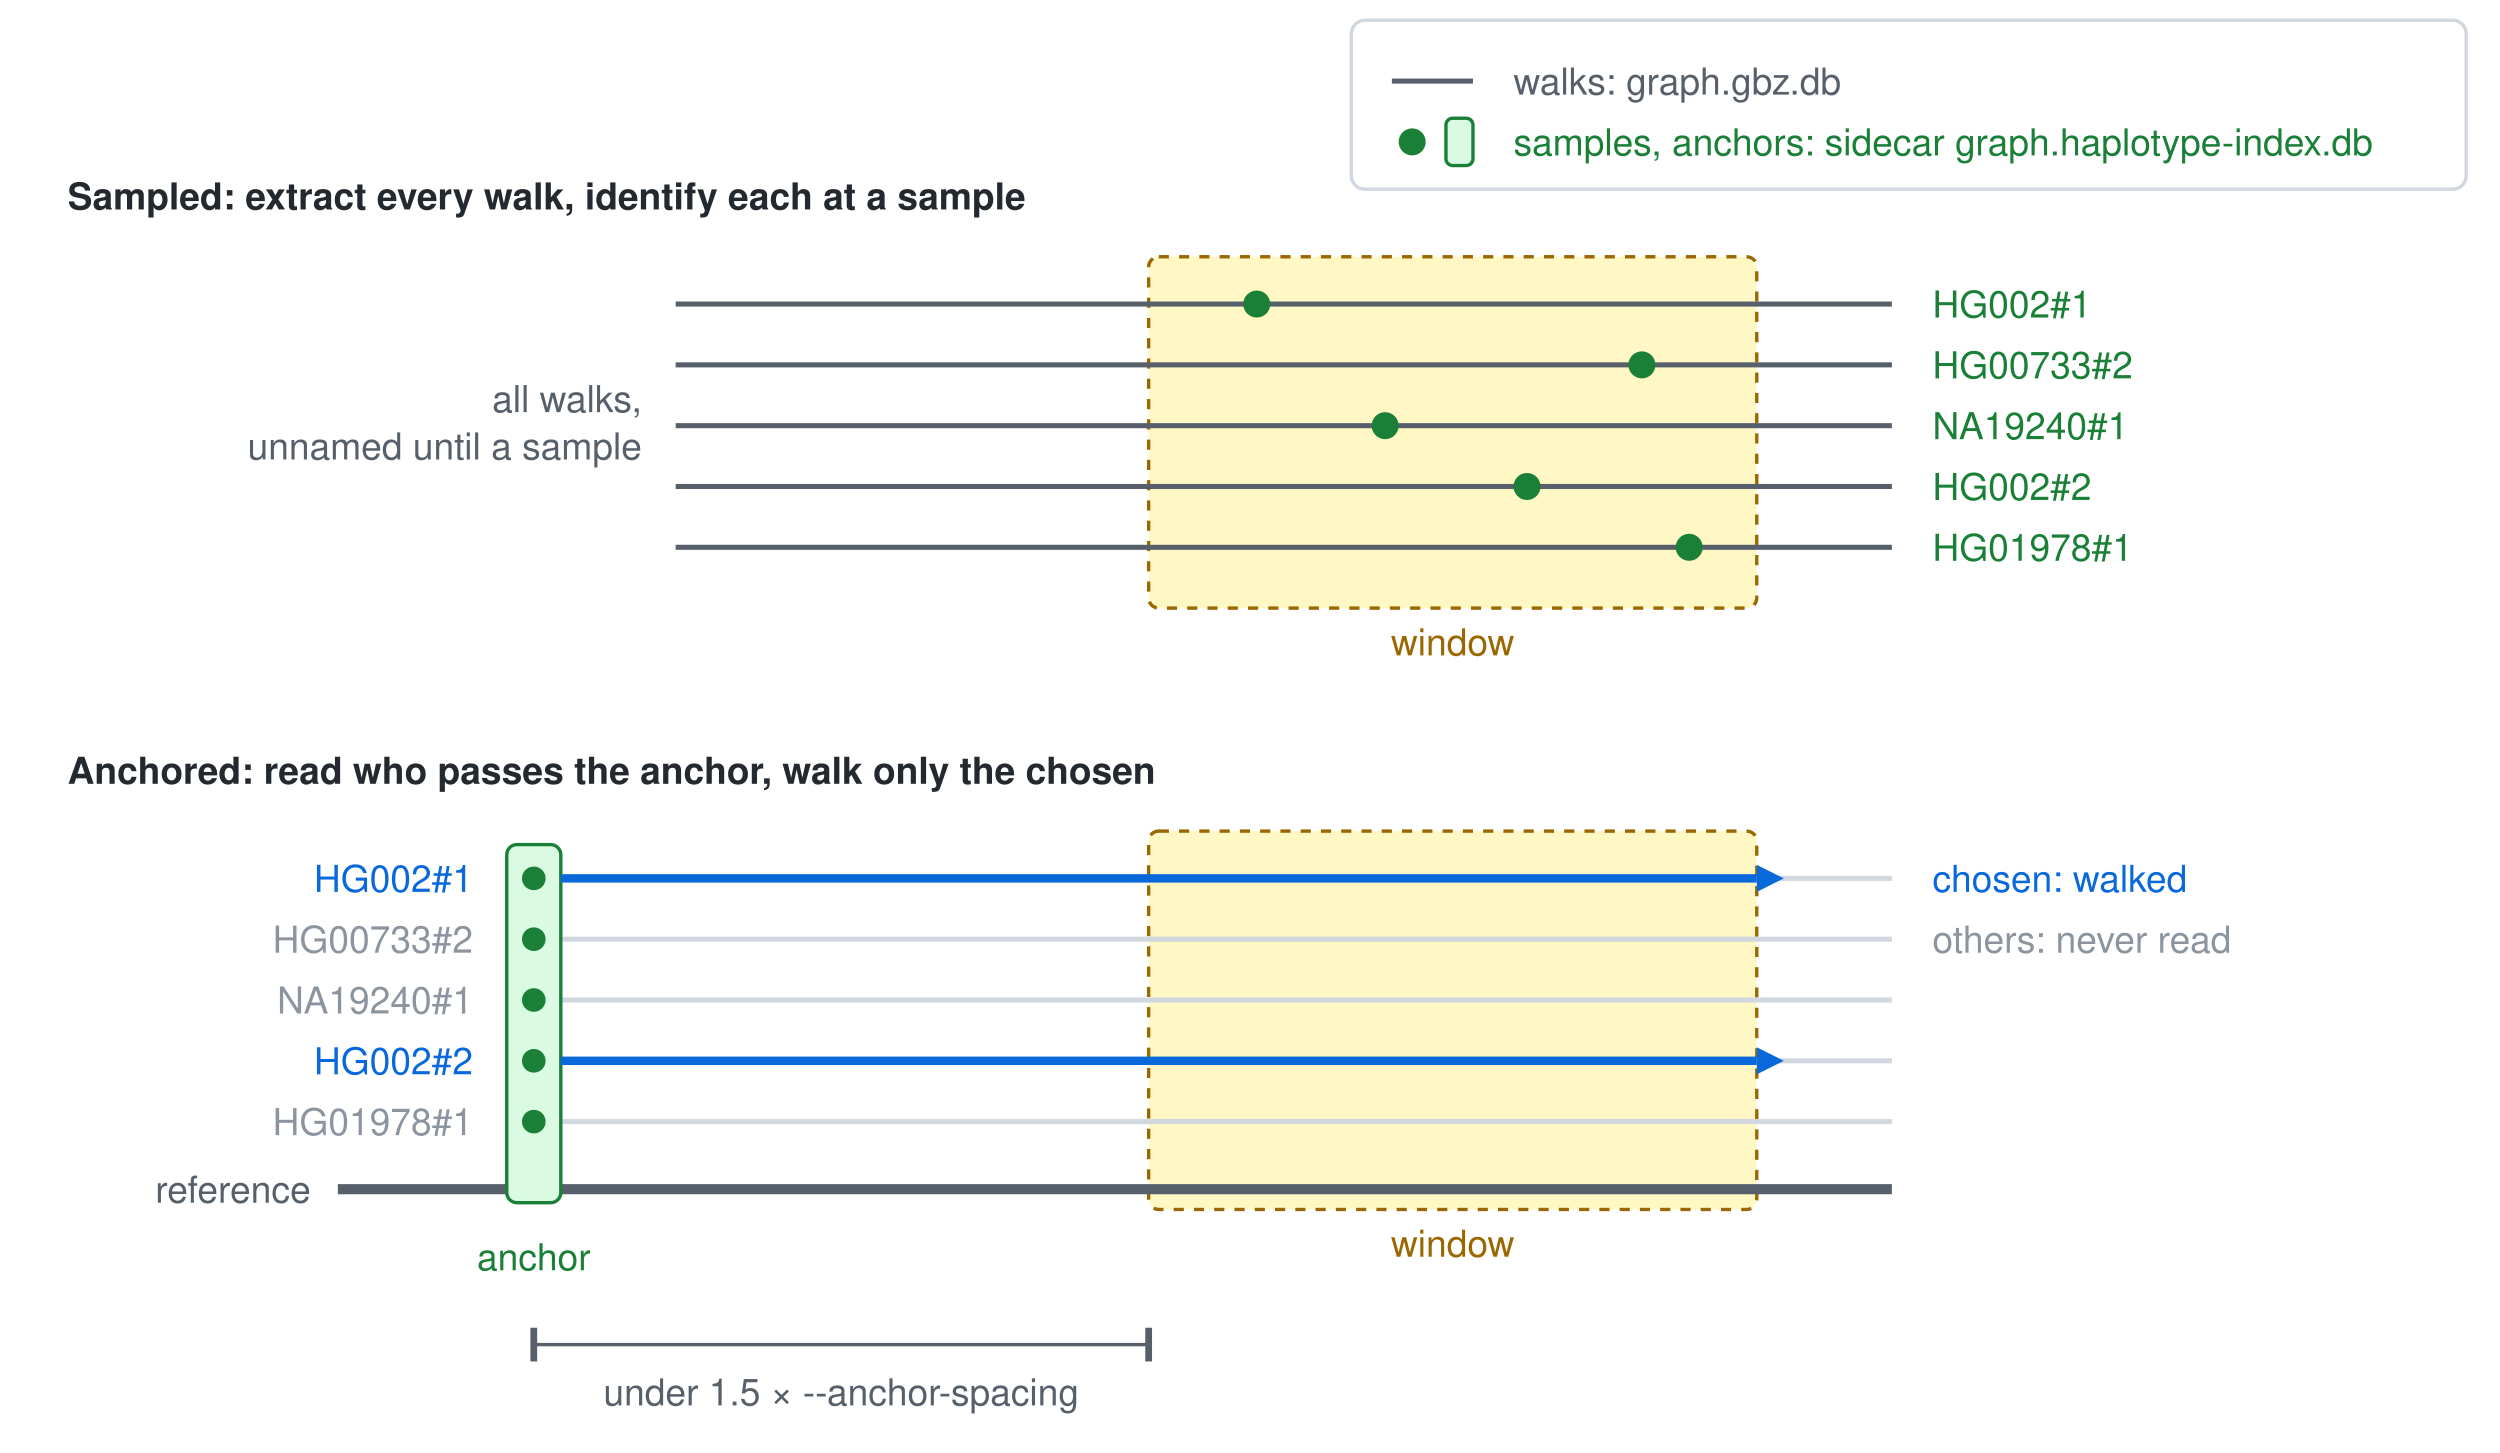
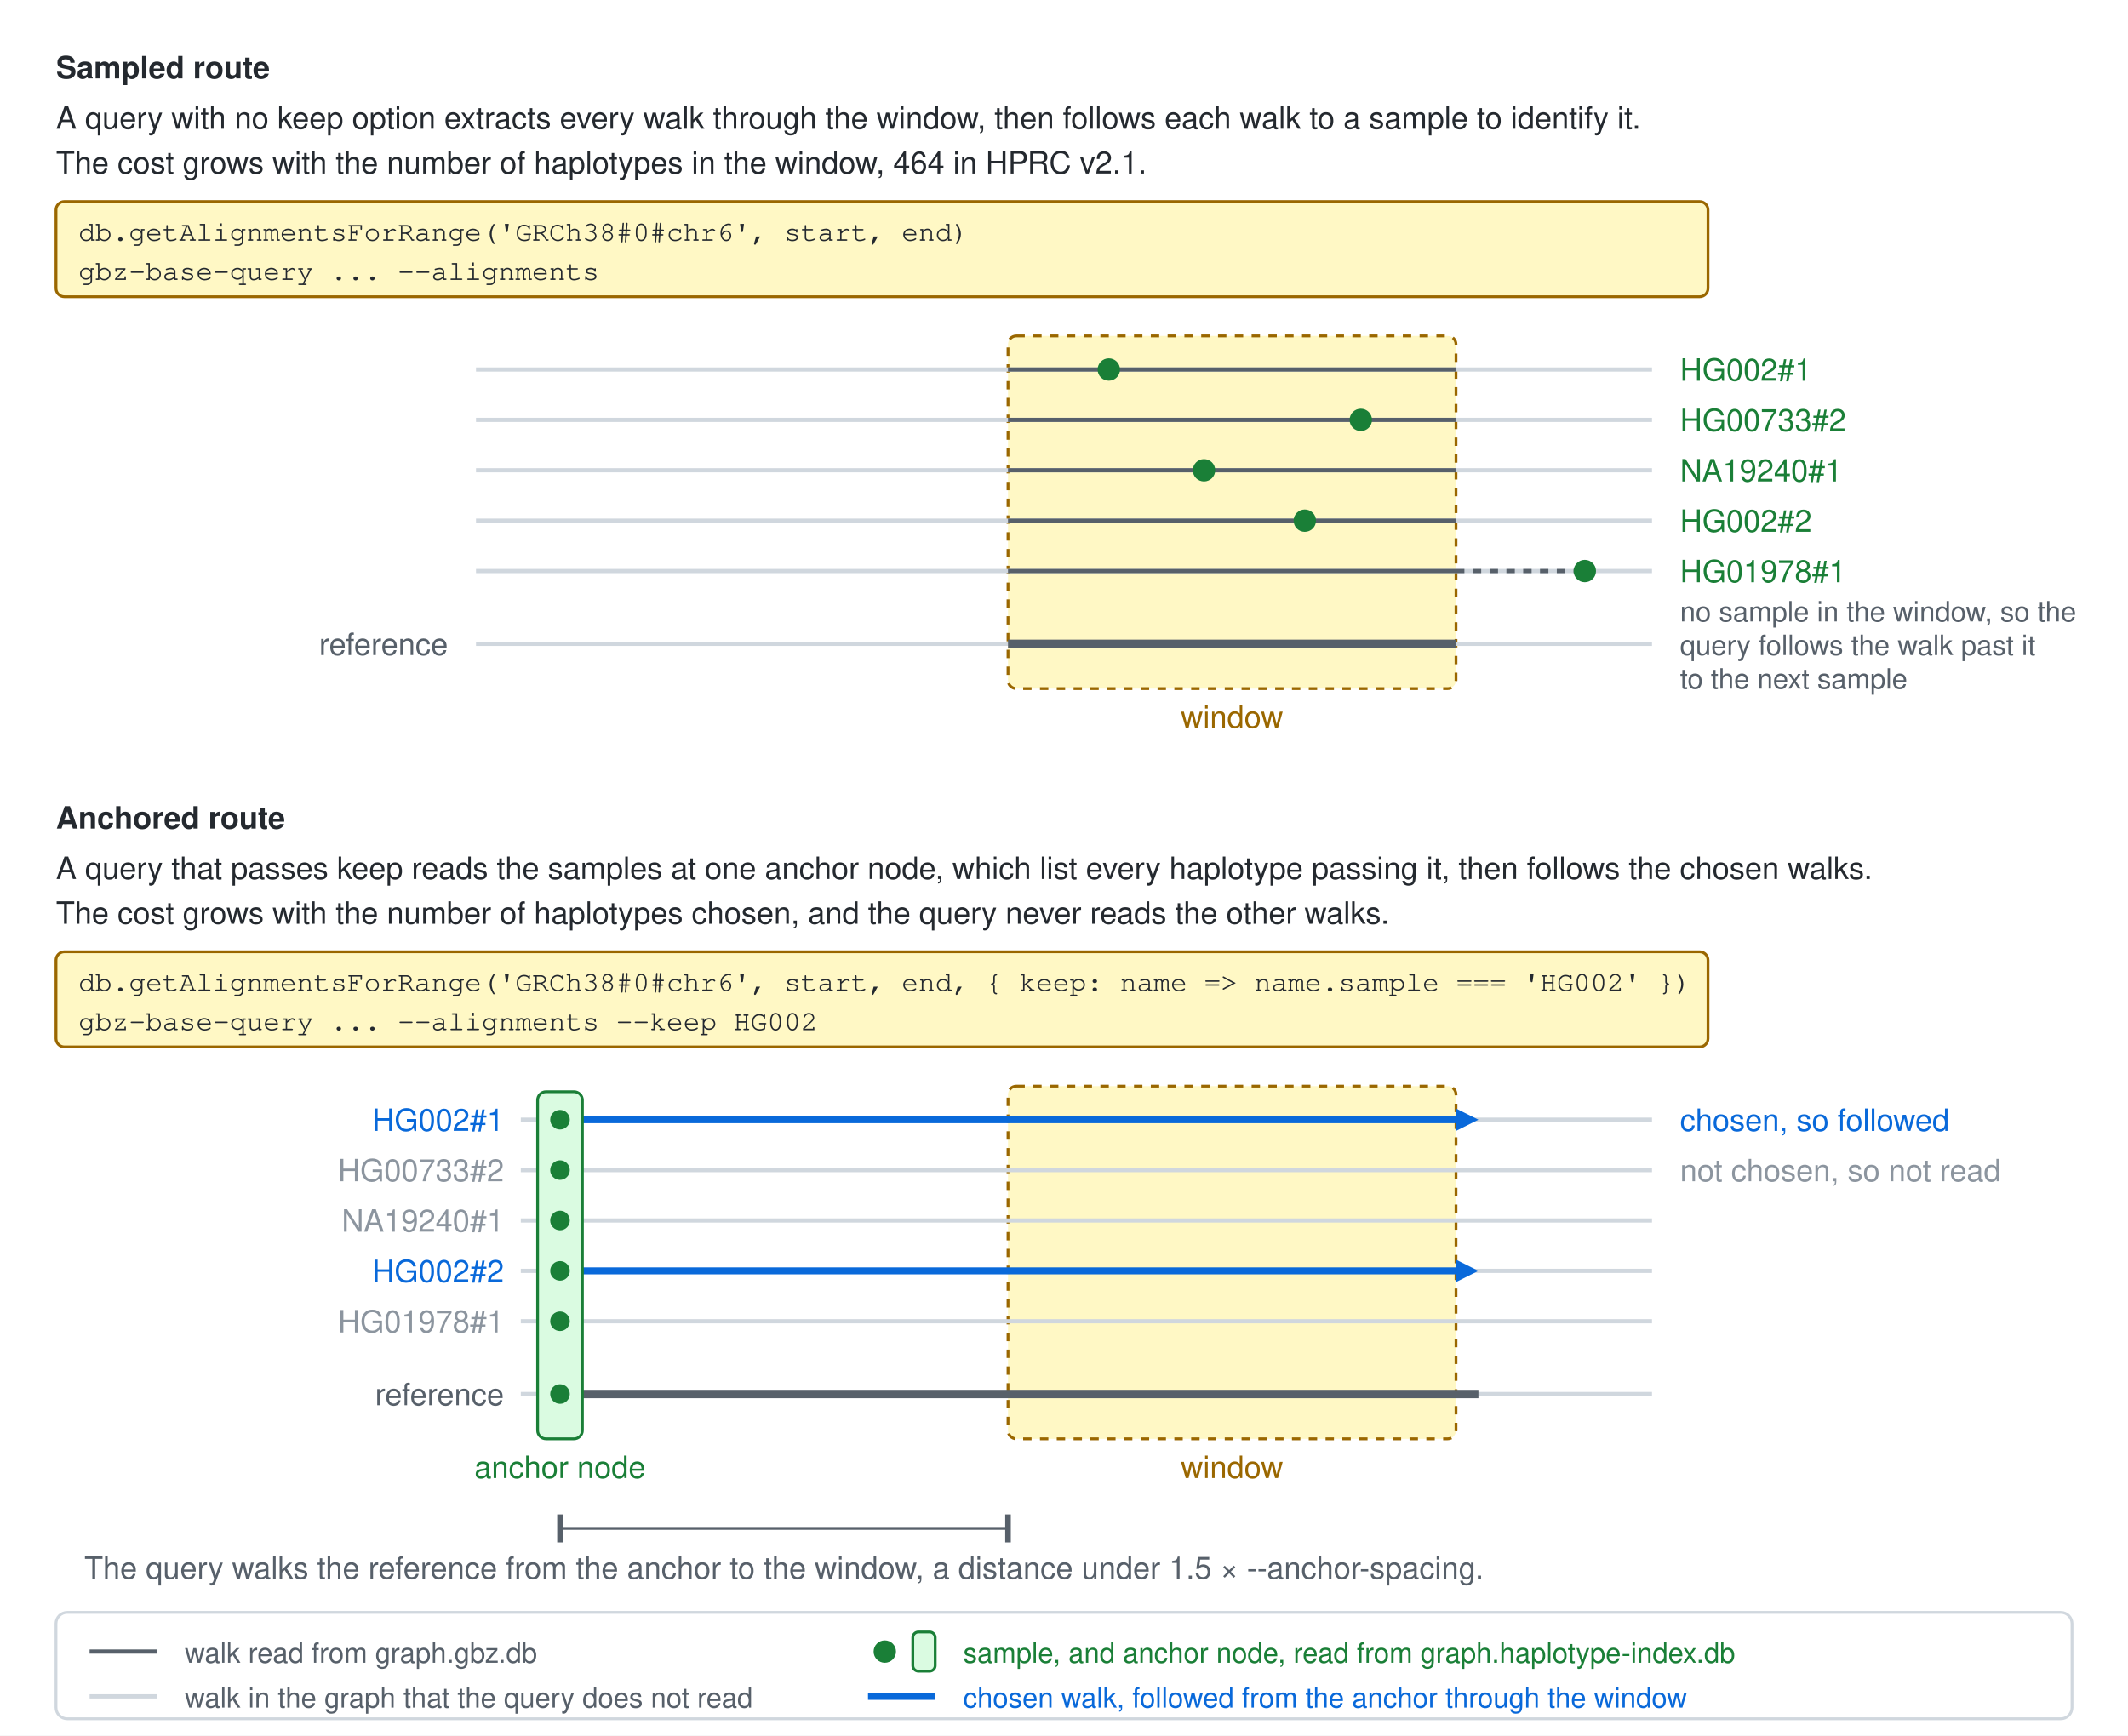
- <svg xmlns="http://www.w3.org/2000/svg" viewBox="0 0 740 430" font-family="Helvetica, Arial, sans-serif" font-size="11">
+ <svg xmlns="http://www.w3.org/2000/svg" viewBox="0 0 760 620" font-family="Helvetica, Arial, sans-serif" font-size="11">
  <defs>
    <marker id="t" viewBox="0 0 2 10" refX="1" refY="5" markerWidth="2" markerHeight="10" orient="auto">
      <rect width="2" height="10" fill="#57606a" />
    </marker>
  </defs>
  <rect width="100%" height="100%" fill="#ffffff" />
-   <rect x="400" y="6" width="330" height="50" fill="#ffffff" stroke="#d0d7de" rx="4" />
-   <line x1="412" y1="24" x2="436" y2="24" stroke="#57606a" stroke-width="1.5" />
-   <text x="448" y="28" fill="#57606a">walks: graph.gbz.db</text>
-   <circle cx="418" cy="42" r="4" fill="#1a7f37" />
-   <rect x="428" y="35" width="8" height="14" fill="#dafbe1" stroke="#1a7f37" rx="2" />
-   <text x="448" y="46" fill="#1a7f37">samples, anchors: sidecar graph.haplotype-index.db</text>
-   <text x="20" y="62" fill="#24292f" font-weight="bold">Sampled: extract every walk, identify each at a sample</text>
-   <rect x="340" y="76" width="180" height="104" fill="#fff8c5" stroke="#9a6700" stroke-dasharray="3 3" rx="3" />
-   <text x="430" y="194" text-anchor="middle" fill="#9a6700">window</text>
-   <line x1="200" y1="90" x2="560" y2="90" stroke="#57606a" stroke-width="1.5" />
-   <line x1="200" y1="108" x2="560" y2="108" stroke="#57606a" stroke-width="1.5" />
-   <line x1="200" y1="126" x2="560" y2="126" stroke="#57606a" stroke-width="1.5" />
-   <line x1="200" y1="144" x2="560" y2="144" stroke="#57606a" stroke-width="1.5" />
-   <line x1="200" y1="162" x2="560" y2="162" stroke="#57606a" stroke-width="1.5" />
-   <circle cx="372" cy="90" r="4" fill="#1a7f37" />
-   <circle cx="486" cy="108" r="4" fill="#1a7f37" />
-   <circle cx="410" cy="126" r="4" fill="#1a7f37" />
-   <circle cx="452" cy="144" r="4" fill="#1a7f37" />
-   <circle cx="500" cy="162" r="4" fill="#1a7f37" />
-   <text x="572" y="94" fill="#1a7f37">HG002#1</text>
-   <text x="572" y="112" fill="#1a7f37">HG00733#2</text>
-   <text x="572" y="130" fill="#1a7f37">NA19240#1</text>
-   <text x="572" y="148" fill="#1a7f37">HG002#2</text>
-   <text x="572" y="166" fill="#1a7f37">HG01978#1</text>
-   <text x="190" y="122" fill="#57606a" text-anchor="end">all walks,</text>
-   <text x="190" y="136" fill="#57606a" text-anchor="end">unnamed until a sample</text>
-   <text x="20" y="232" fill="#24292f" font-weight="bold">Anchored: read who passes the anchor, walk only the chosen</text>
-   <rect x="340" y="246" width="180" height="112" fill="#fff8c5" stroke="#9a6700" stroke-dasharray="3 3" rx="3" />
-   <text x="430" y="372" text-anchor="middle" fill="#9a6700">window</text>
-   <line x1="166" y1="260" x2="560" y2="260" stroke="#d0d7de" stroke-width="1.5" />
-   <line x1="166" y1="278" x2="560" y2="278" stroke="#d0d7de" stroke-width="1.5" />
-   <line x1="166" y1="296" x2="560" y2="296" stroke="#d0d7de" stroke-width="1.5" />
-   <line x1="166" y1="314" x2="560" y2="314" stroke="#d0d7de" stroke-width="1.5" />
-   <line x1="166" y1="332" x2="560" y2="332" stroke="#d0d7de" stroke-width="1.5" />
-   <line x1="100" y1="352" x2="560" y2="352" stroke="#57606a" stroke-width="3" />
-   <text x="92" y="356" fill="#57606a" text-anchor="end">reference</text>
-   <rect x="150" y="250" width="16" height="106" fill="#dafbe1" stroke="#1a7f37" rx="3" />
-   <circle cx="158" cy="260" r="3.5" fill="#1a7f37" />
-   <circle cx="158" cy="278" r="3.5" fill="#1a7f37" />
-   <circle cx="158" cy="296" r="3.5" fill="#1a7f37" />
-   <circle cx="158" cy="314" r="3.5" fill="#1a7f37" />
-   <circle cx="158" cy="332" r="3.5" fill="#1a7f37" />
-   <line x1="166" y1="260" x2="520" y2="260" stroke="#0969da" stroke-width="2.5" />
-   <polygon points="520,256 528,260 520,264" fill="#0969da" />
-   <line x1="166" y1="314" x2="520" y2="314" stroke="#0969da" stroke-width="2.5" />
-   <polygon points="520,310 528,314 520,318" fill="#0969da" />
-   <text x="140" y="264" fill="#0969da" text-anchor="end">HG002#1</text>
-   <text x="140" y="282" fill="#8c959f" text-anchor="end">HG00733#2</text>
-   <text x="140" y="300" fill="#8c959f" text-anchor="end">NA19240#1</text>
-   <text x="140" y="318" fill="#0969da" text-anchor="end">HG002#2</text>
-   <text x="140" y="336" fill="#8c959f" text-anchor="end">HG01978#1</text>
-   <text x="572" y="264" fill="#0969da">chosen: walked</text>
-   <text x="572" y="282" fill="#8c959f">others: never read</text>
-   <text x="158" y="376" fill="#1a7f37" text-anchor="middle">anchor</text>
-   <line x1="158" y1="398" x2="340" y2="398" stroke="#57606a" marker-start="url(#t)" marker-end="url(#t)" />
-   <text x="249" y="416" fill="#57606a" text-anchor="middle">under 1.5 × --anchor-spacing</text>
+   <text x="20" y="28" fill="#24292f" font-weight="bold">Sampled route</text>
+   <text x="20" y="46" fill="#24292f">A query with no keep option extracts every walk through the window, then follows each walk to a sample to identify it.</text>
+   <text x="20" y="62" fill="#24292f">The cost grows with the number of haplotypes in the window, 464 in HPRC v2.1.</text>
+   <rect x="20" y="72" width="590" height="34" fill="#fff8c5" stroke="#9a6700" rx="3" />
+   <text x="28" y="86" font-family="Courier, monospace" font-size="10" fill="#24292f">db.getAlignmentsForRange('GRCh38#0#chr6', start, end)</text>
+   <text x="28" y="100" font-family="Courier, monospace" font-size="10" fill="#24292f">gbz-base-query ... --alignments</text>
+   <rect x="360" y="120" width="160" height="126" fill="#fff8c5" stroke="#9a6700" stroke-dasharray="3 3" rx="3" />
+   <text x="440" y="260" text-anchor="middle" fill="#9a6700">window</text>
+   <line x1="170" y1="132" x2="590" y2="132" stroke="#d0d7de" stroke-width="1.5" />
+   <line x1="170" y1="150" x2="590" y2="150" stroke="#d0d7de" stroke-width="1.5" />
+   <line x1="170" y1="168" x2="590" y2="168" stroke="#d0d7de" stroke-width="1.5" />
+   <line x1="170" y1="186" x2="590" y2="186" stroke="#d0d7de" stroke-width="1.5" />
+   <line x1="170" y1="204" x2="590" y2="204" stroke="#d0d7de" stroke-width="1.5" />
+   <line x1="170" y1="230" x2="590" y2="230" stroke="#d0d7de" stroke-width="1.5" />
+   <line x1="360" y1="132" x2="520" y2="132" stroke="#57606a" stroke-width="1.5" />
+   <line x1="360" y1="150" x2="520" y2="150" stroke="#57606a" stroke-width="1.5" />
+   <line x1="360" y1="168" x2="520" y2="168" stroke="#57606a" stroke-width="1.5" />
+   <line x1="360" y1="186" x2="520" y2="186" stroke="#57606a" stroke-width="1.5" />
+   <line x1="360" y1="204" x2="520" y2="204" stroke="#57606a" stroke-width="1.5" />
+   <line x1="520" y1="204" x2="566" y2="204" stroke="#57606a" stroke-width="1.5" stroke-dasharray="3 3" />
+   <line x1="360" y1="230" x2="520" y2="230" stroke="#57606a" stroke-width="3" />
+   <circle cx="396" cy="132" r="4" fill="#1a7f37" />
+   <circle cx="486" cy="150" r="4" fill="#1a7f37" />
+   <circle cx="430" cy="168" r="4" fill="#1a7f37" />
+   <circle cx="466" cy="186" r="4" fill="#1a7f37" />
+   <circle cx="566" cy="204" r="4" fill="#1a7f37" />
+   <text x="160" y="234" fill="#57606a" text-anchor="end">reference</text>
+   <text x="600" y="136" fill="#1a7f37">HG002#1</text>
+   <text x="600" y="154" fill="#1a7f37">HG00733#2</text>
+   <text x="600" y="172" fill="#1a7f37">NA19240#1</text>
+   <text x="600" y="190" fill="#1a7f37">HG002#2</text>
+   <text x="600" y="208" fill="#1a7f37">HG01978#1</text>
+   <text x="600" y="222" fill="#57606a" font-size="10">no sample in the window, so the</text>
+   <text x="600" y="234" fill="#57606a" font-size="10">query follows the walk past it</text>
+   <text x="600" y="246" fill="#57606a" font-size="10">to the next sample</text>
+   <text x="20" y="296" fill="#24292f" font-weight="bold">Anchored route</text>
+   <text x="20" y="314" fill="#24292f">A query that passes keep reads the samples at one anchor node, which list every haplotype passing it, then follows the chosen walks.</text>
+   <text x="20" y="330" fill="#24292f">The cost grows with the number of haplotypes chosen, and the query never reads the other walks.</text>
+   <rect x="20" y="340" width="590" height="34" fill="#fff8c5" stroke="#9a6700" rx="3" />
+   <text x="28" y="354" font-family="Courier, monospace" font-size="10" fill="#24292f">db.getAlignmentsForRange('GRCh38#0#chr6', start, end, { keep: name =&gt; name.sample === 'HG002' })</text>
+   <text x="28" y="368" font-family="Courier, monospace" font-size="10" fill="#24292f">gbz-base-query ... --alignments --keep HG002</text>
+   <rect x="360" y="388" width="160" height="126" fill="#fff8c5" stroke="#9a6700" stroke-dasharray="3 3" rx="3" />
+   <text x="440" y="528" text-anchor="middle" fill="#9a6700">window</text>
+   <line x1="186" y1="400" x2="590" y2="400" stroke="#d0d7de" stroke-width="1.5" />
+   <line x1="186" y1="418" x2="590" y2="418" stroke="#d0d7de" stroke-width="1.5" />
+   <line x1="186" y1="436" x2="590" y2="436" stroke="#d0d7de" stroke-width="1.5" />
+   <line x1="186" y1="454" x2="590" y2="454" stroke="#d0d7de" stroke-width="1.5" />
+   <line x1="186" y1="472" x2="590" y2="472" stroke="#d0d7de" stroke-width="1.5" />
+   <line x1="186" y1="498" x2="590" y2="498" stroke="#d0d7de" stroke-width="1.5" />
+   <line x1="200" y1="498" x2="528" y2="498" stroke="#57606a" stroke-width="3" />
+   <line x1="200" y1="400" x2="520" y2="400" stroke="#0969da" stroke-width="2.5" />
+   <polygon points="520,396 528,400 520,404" fill="#0969da" />
+   <line x1="200" y1="454" x2="520" y2="454" stroke="#0969da" stroke-width="2.5" />
+   <polygon points="520,450 528,454 520,458" fill="#0969da" />
+   <rect x="192" y="390" width="16" height="124" fill="#dafbe1" stroke="#1a7f37" rx="3" />
+   <circle cx="200" cy="400" r="3.5" fill="#1a7f37" />
+   <circle cx="200" cy="418" r="3.5" fill="#1a7f37" />
+   <circle cx="200" cy="436" r="3.5" fill="#1a7f37" />
+   <circle cx="200" cy="454" r="3.5" fill="#1a7f37" />
+   <circle cx="200" cy="472" r="3.5" fill="#1a7f37" />
+   <circle cx="200" cy="498" r="3.5" fill="#1a7f37" />
+   <text x="180" y="404" fill="#0969da" text-anchor="end">HG002#1</text>
+   <text x="180" y="422" fill="#8c959f" text-anchor="end">HG00733#2</text>
+   <text x="180" y="440" fill="#8c959f" text-anchor="end">NA19240#1</text>
+   <text x="180" y="458" fill="#0969da" text-anchor="end">HG002#2</text>
+   <text x="180" y="476" fill="#8c959f" text-anchor="end">HG01978#1</text>
+   <text x="180" y="502" fill="#57606a" text-anchor="end">reference</text>
+   <text x="600" y="404" fill="#0969da">chosen, so followed</text>
+   <text x="600" y="422" fill="#8c959f">not chosen, so not read</text>
+   <text x="200" y="528" fill="#1a7f37" text-anchor="middle">anchor node</text>
+   <line x1="200" y1="546" x2="360" y2="546" stroke="#57606a" marker-start="url(#t)" marker-end="url(#t)" />
+   <text x="280" y="564" fill="#57606a" text-anchor="middle">The query walks the reference from the anchor to the window, a distance under 1.5 × --anchor-spacing.</text>
+   <rect x="20" y="576" width="720" height="38" fill="#ffffff" stroke="#d0d7de" rx="4" />
+   <line x1="32" y1="590" x2="56" y2="590" stroke="#57606a" stroke-width="1.5" />
+   <text x="66" y="594" fill="#57606a" font-size="10">walk read from graph.gbz.db</text>
+   <line x1="32" y1="606" x2="56" y2="606" stroke="#d0d7de" stroke-width="1.5" />
+   <text x="66" y="610" fill="#57606a" font-size="10">walk in the graph that the query does not read</text>
+   <circle cx="316" cy="590" r="4" fill="#1a7f37" />
+   <rect x="326" y="583" width="8" height="14" fill="#dafbe1" stroke="#1a7f37" rx="2" />
+   <text x="344" y="594" fill="#1a7f37" font-size="10">sample, and anchor node, read from graph.haplotype-index.db</text>
+   <line x1="310" y1="606" x2="334" y2="606" stroke="#0969da" stroke-width="2.5" />
+   <text x="344" y="610" fill="#0969da" font-size="10">chosen walk, followed from the anchor through the window</text>
</svg>
